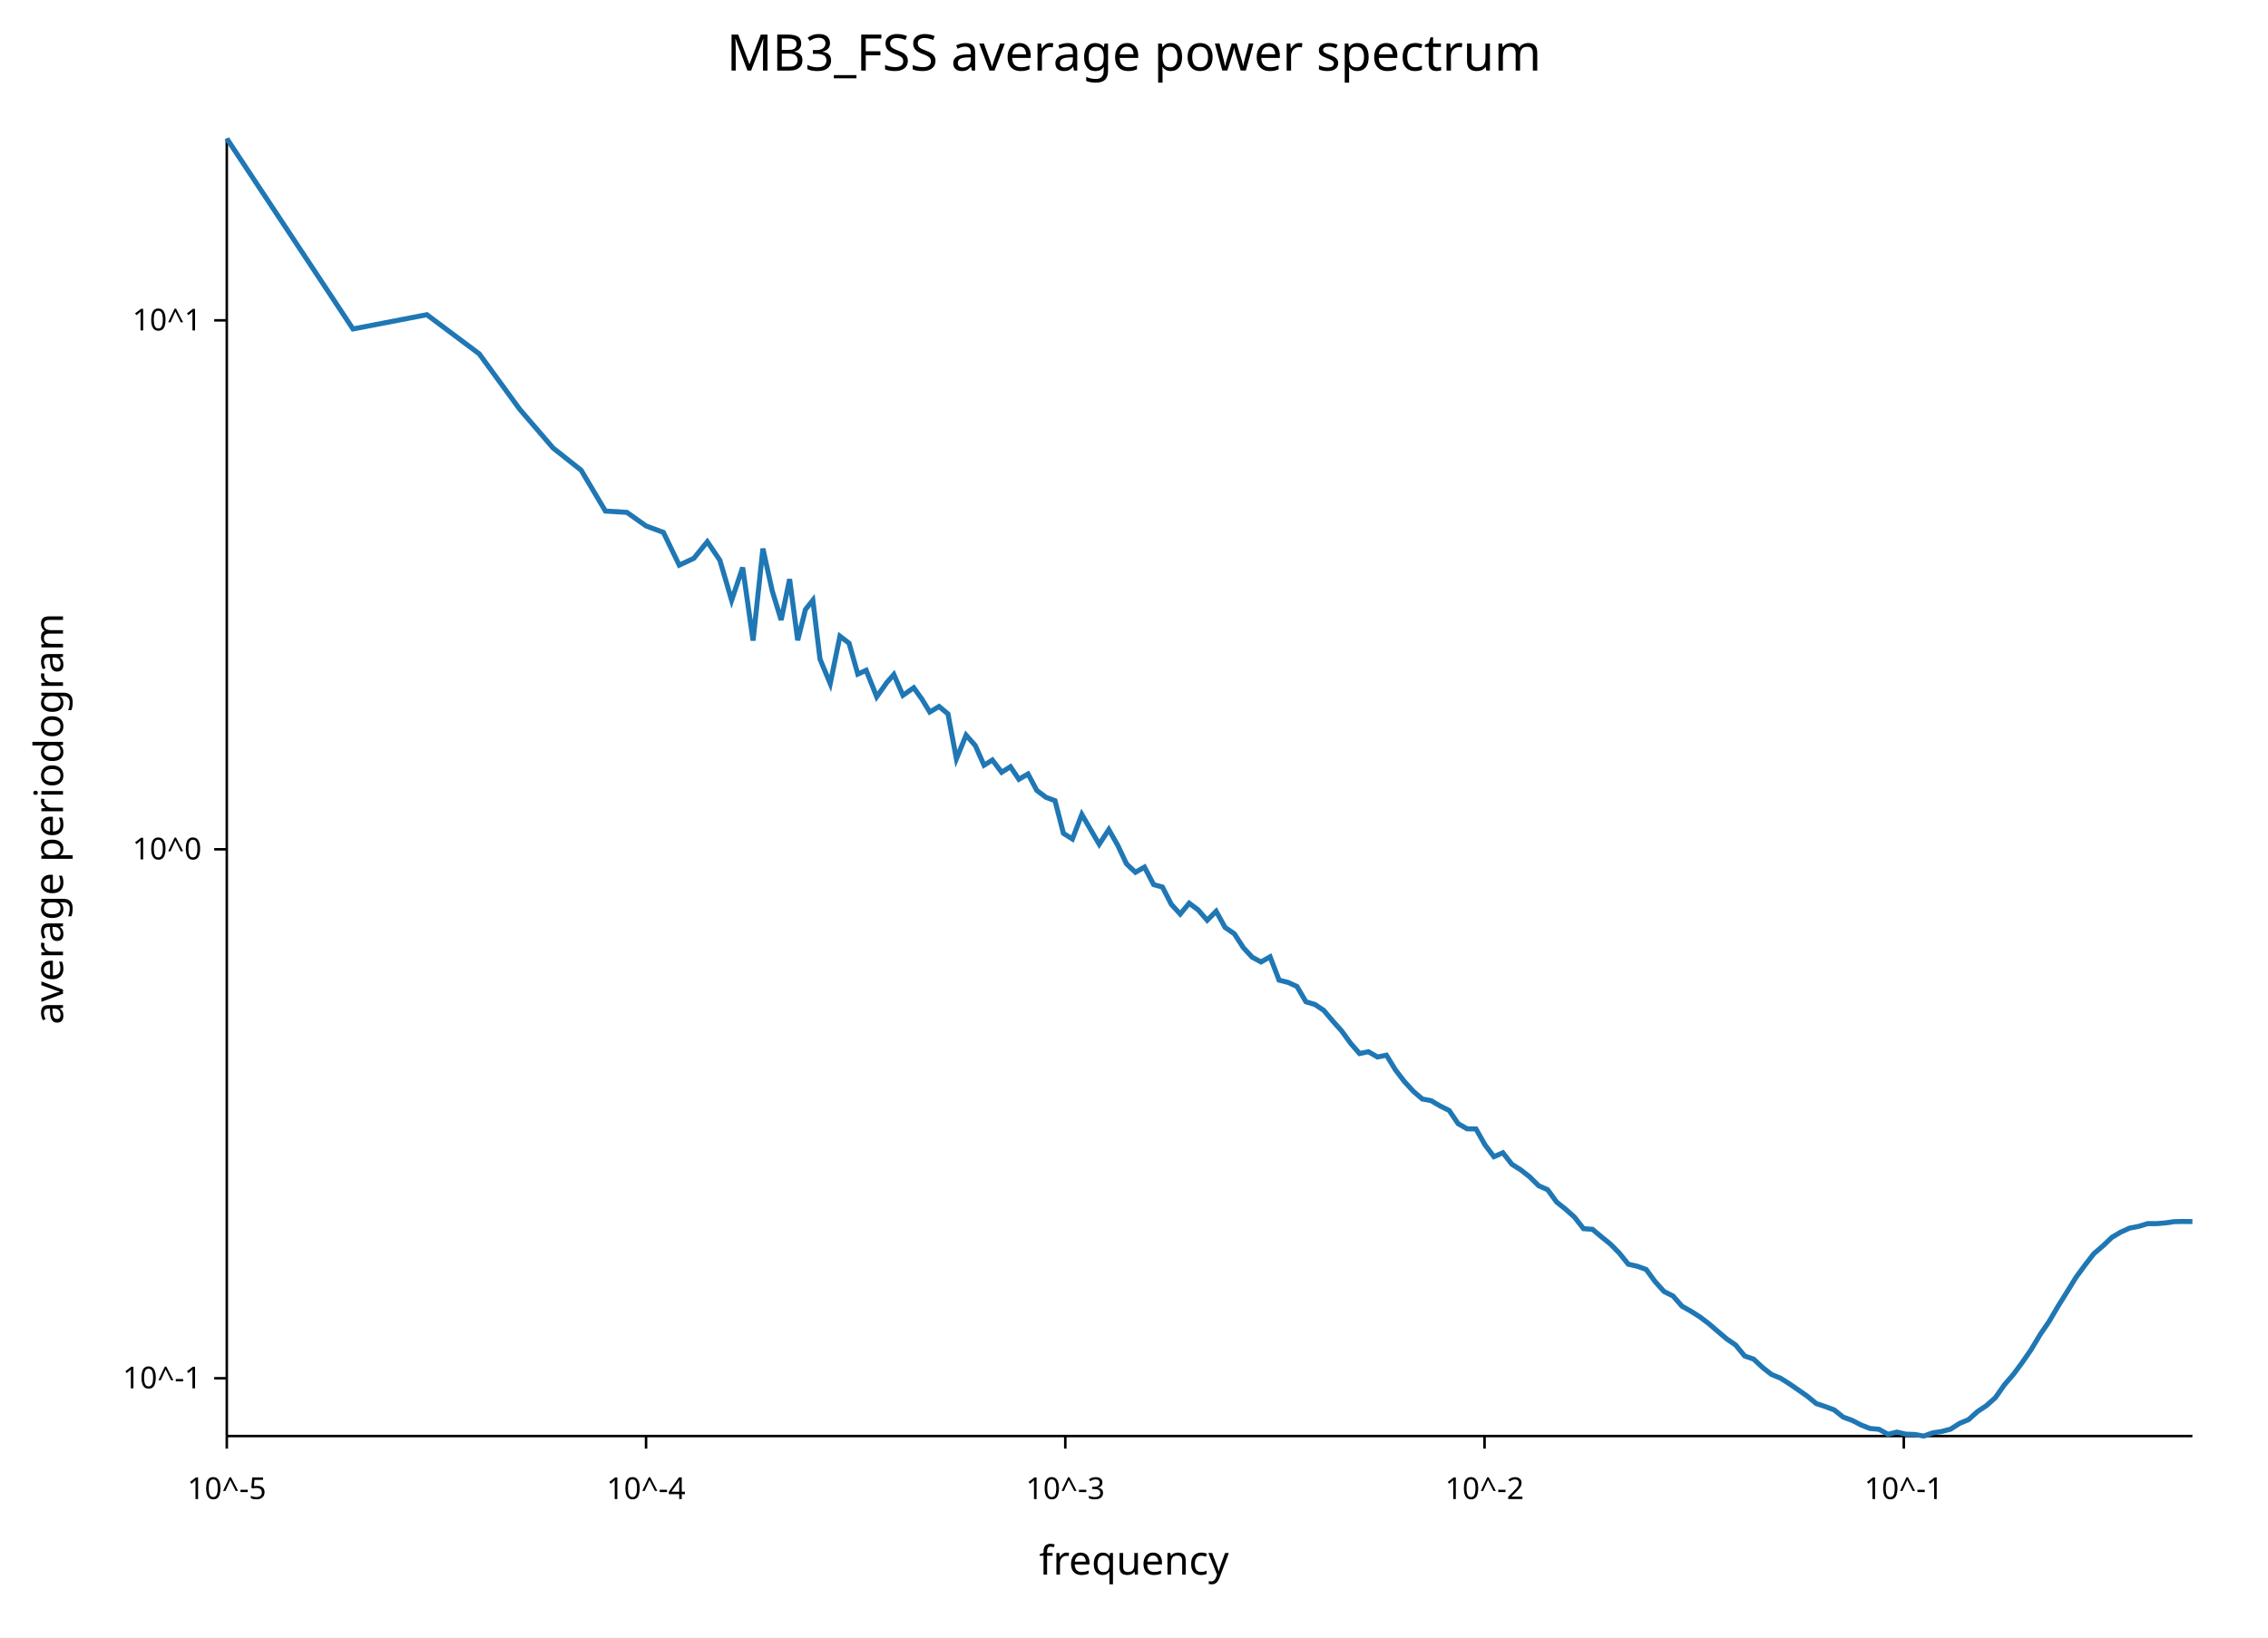
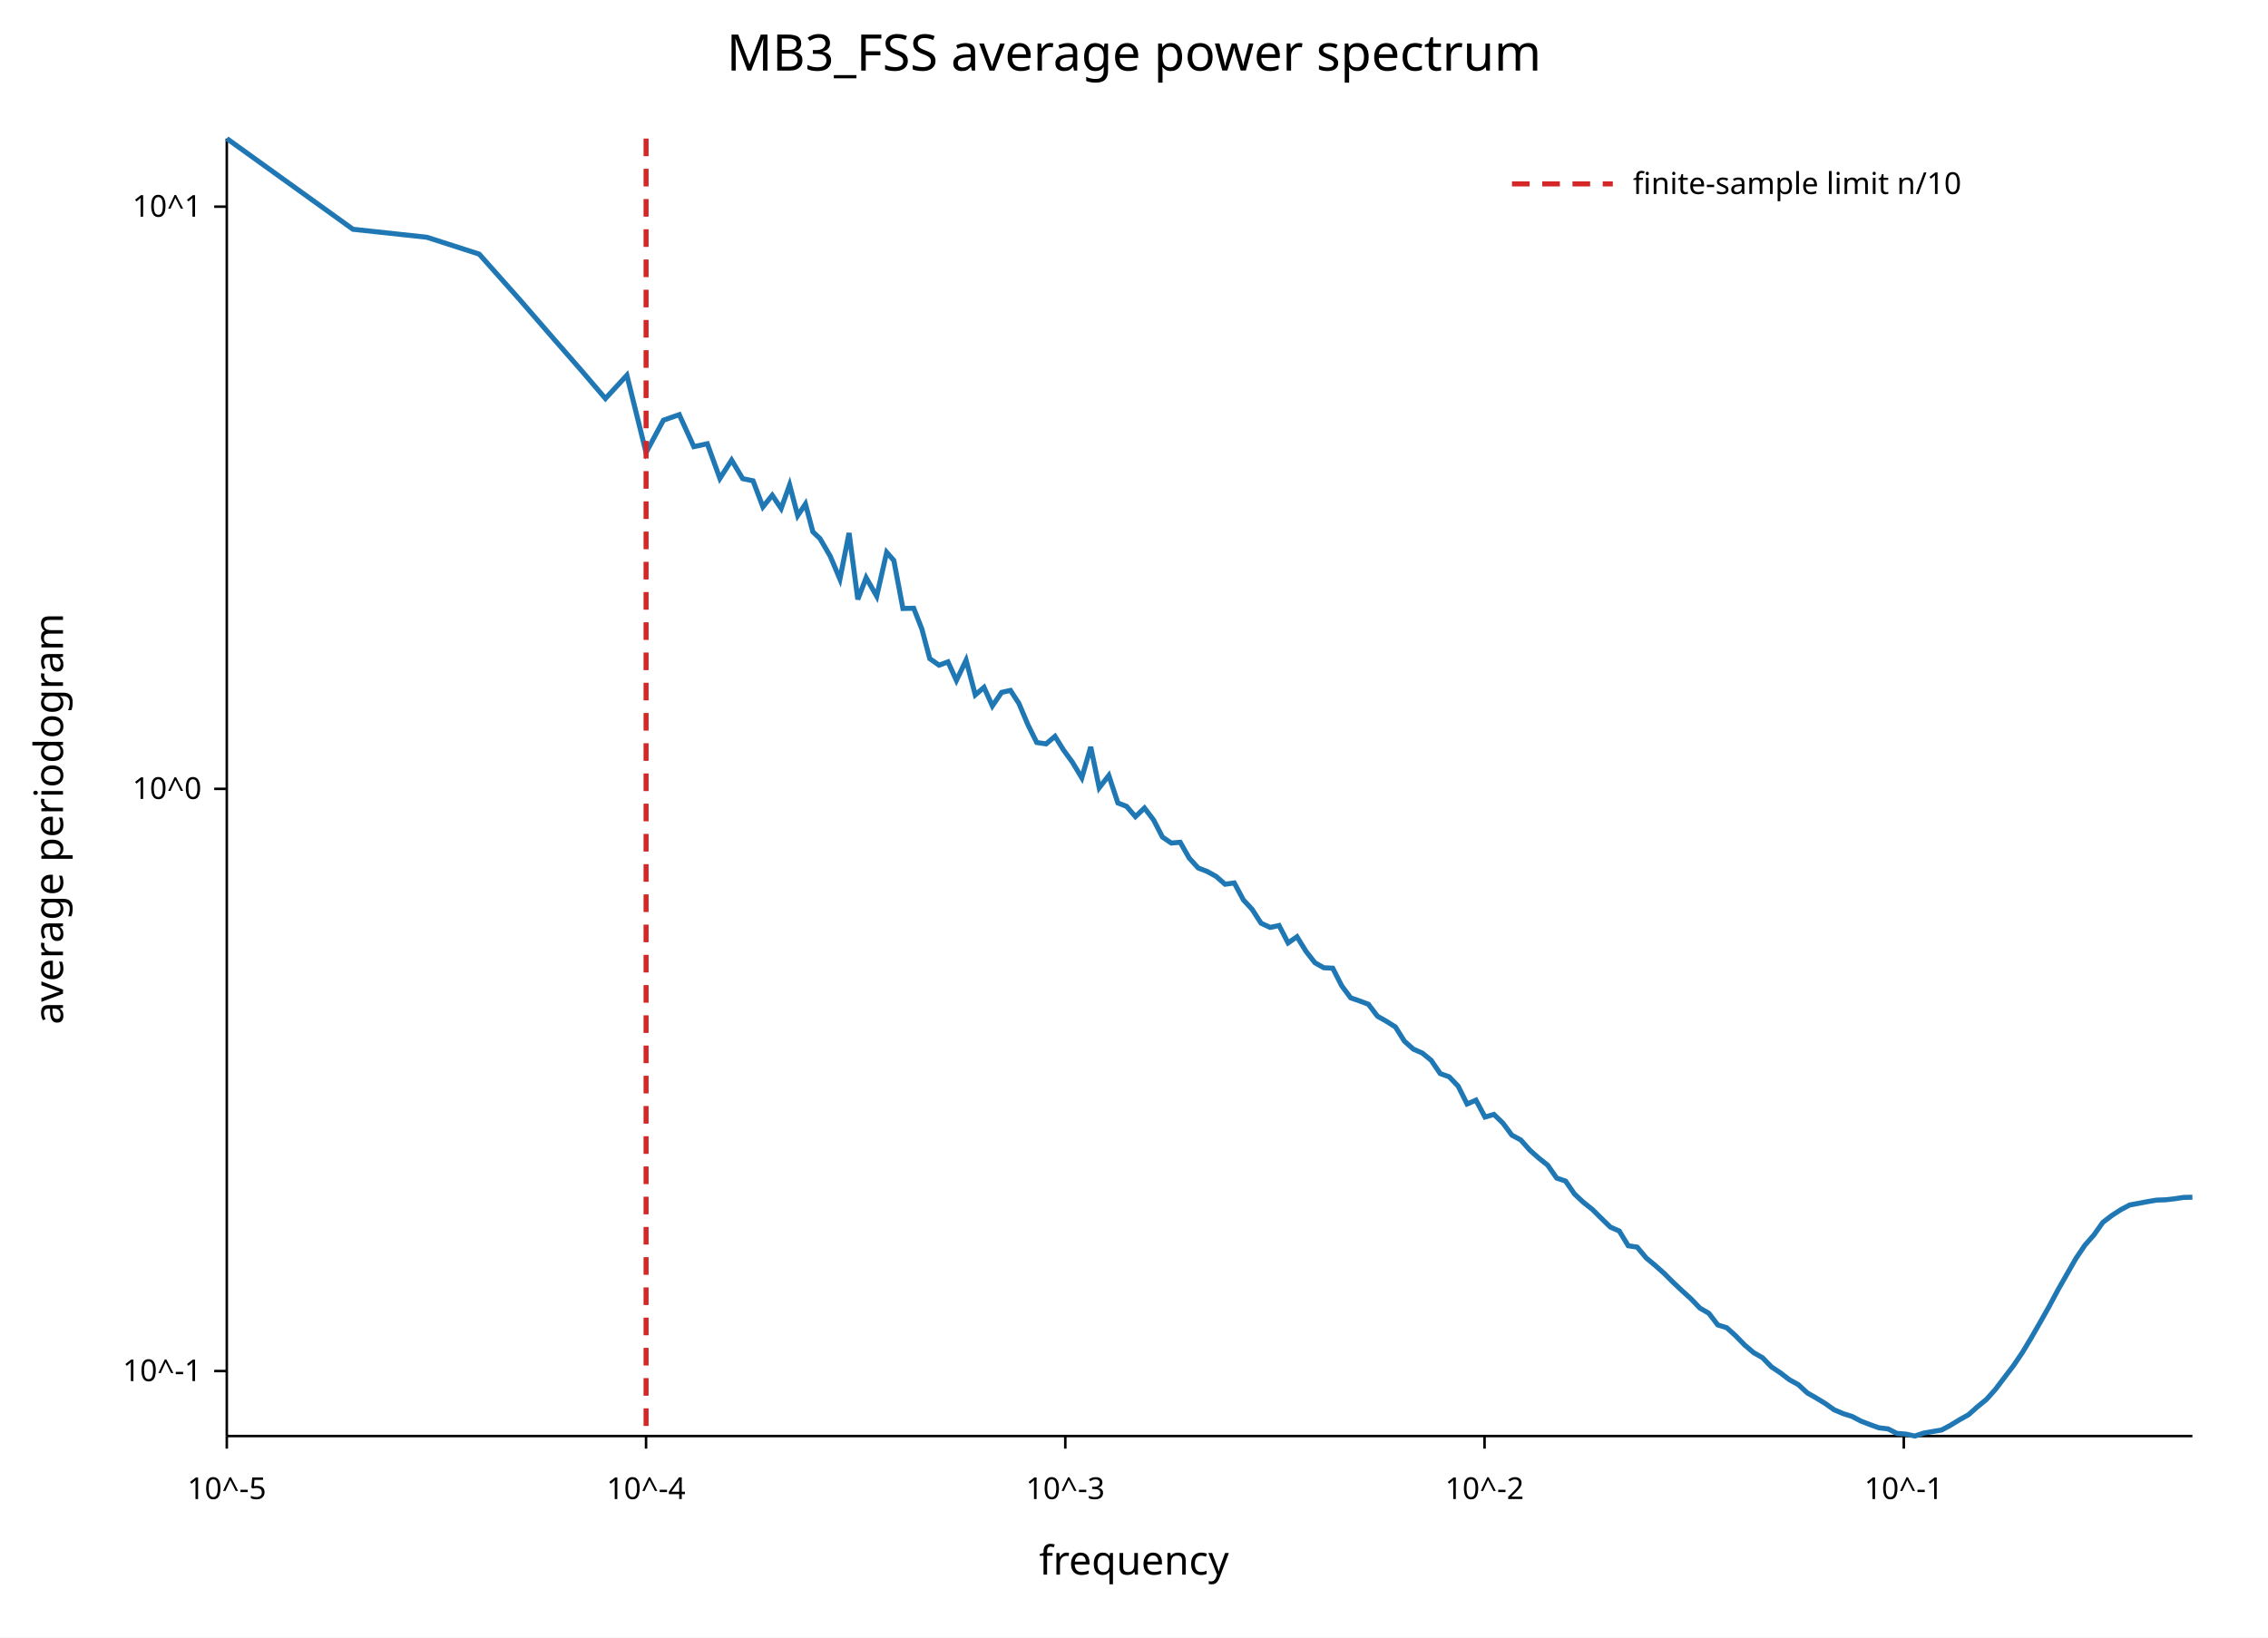
<svg xmlns="http://www.w3.org/2000/svg" width="900" height="650" viewBox="0 0 900 650">
  <rect width="100%" height="100%" fill="white" />
  <text x="450.0" y="28" text-anchor="middle" font-family="sans-serif" font-size="20">MB3_FSS average power spectrum</text>
  <line x1="90" y1="570" x2="870" y2="570" stroke="black" />
  <line x1="90" y1="55" x2="90" y2="570" stroke="black" />
  <line x1="90.0" y1="570" x2="90.0" y2="575" stroke="black" />
  <text x="90.0" y="595" text-anchor="middle" font-family="sans-serif" font-size="12">10^-5</text>
  <line x1="256.369" y1="570" x2="256.369" y2="575" stroke="black" />
  <text x="256.369" y="595" text-anchor="middle" font-family="sans-serif" font-size="12">10^-4</text>
  <line x1="422.737" y1="570" x2="422.737" y2="575" stroke="black" />
  <text x="422.737" y="595" text-anchor="middle" font-family="sans-serif" font-size="12">10^-3</text>
  <line x1="589.106" y1="570" x2="589.106" y2="575" stroke="black" />
  <text x="589.106" y="595" text-anchor="middle" font-family="sans-serif" font-size="12">10^-2</text>
  <line x1="755.475" y1="570" x2="755.475" y2="575" stroke="black" />
  <text x="755.475" y="595" text-anchor="middle" font-family="sans-serif" font-size="12">10^-1</text>
-   <line x1="85" y1="547.062" x2="90" y2="547.062" stroke="black" />
-   <text x="80" y="551.062" text-anchor="end" font-family="sans-serif" font-size="12">10^-1</text>
-   <line x1="85" y1="337.109" x2="90" y2="337.109" stroke="black" />
-   <text x="80" y="341.109" text-anchor="end" font-family="sans-serif" font-size="12">10^0</text>
-   <line x1="85" y1="127.156" x2="90" y2="127.156" stroke="black" />
-   <text x="80" y="131.156" text-anchor="end" font-family="sans-serif" font-size="12">10^1</text>
-   <polyline fill="none" stroke="#1f77b4" stroke-width="2" points="90.0,55.0 140.08,130.57 169.38,124.91 190.16,140.44 206.29,162.5 219.46,177.81 230.6,186.62 240.25,202.85 248.76,203.37 256.37,208.76 263.26,211.32 269.54,224.32 275.33,221.61 280.68,215.02 285.66,222.37 290.33,238.28 294.71,225.25 298.84,254.27 302.74,217.75 306.45,234.58 309.98,246.09 313.34,229.88 316.55,254.13 319.62,241.93 322.57,238.23 325.41,261.65 329.45,271.34 333.3,252.53 336.93,255.3 340.41,267.57 343.71,266.05 347.9,276.59 351.86,270.97 354.7,267.72 358.3,275.99 362.59,272.98 365.84,277.49 368.95,282.61 372.65,280.42 376.18,283.36 379.53,301.19 383.37,291.8 387.02,295.93 390.49,303.74 393.8,301.67 397.47,306.53 400.98,304.33 404.31,309.31 407.95,307.21 411.41,313.71 415.12,316.51 418.65,317.8 422.0,330.79 425.56,333.02 429.29,323.26 432.83,329.36 436.2,335.11 440.0,329.26 443.61,335.64 447.04,342.9 450.57,346.23 454.16,344.18 457.81,351.14 461.28,352.08 464.8,358.94 468.34,362.81 471.9,358.5 475.47,361.17 479.04,365.27 482.6,361.7 486.14,368.12 489.8,370.62 493.42,376.18 496.87,379.91 500.4,381.82 504.01,379.78 507.56,389.03 511.15,389.95 514.68,391.56 518.23,397.64 521.8,398.7 525.29,401.03 528.87,405.26 532.44,409.25 535.99,414.14 539.52,418.18 543.02,417.45 546.62,419.55 550.18,418.82 553.74,424.65 557.3,429.29 560.86,433.17 564.4,436.21 567.93,436.89 571.52,439.01 575.07,440.78 578.62,446.01 582.17,448.05 585.7,448.11 589.28,454.41 592.83,459.12 596.38,457.55 599.95,462.12 603.5,464.36 607.05,467.15 610.59,470.65 614.15,472.23 617.72,477.13 621.25,479.94 624.8,483.11 628.37,487.68 631.93,487.94 635.47,490.9 639.02,493.77 642.57,497.36 646.13,501.78 649.69,502.6 653.24,503.88 656.79,508.7 660.34,512.63 663.9,514.41 667.46,518.46 671.01,520.46 674.56,522.71 678.11,525.4 681.67,528.46 685.22,531.46 688.77,533.89 692.32,538.23 695.88,539.46 699.43,542.77 702.98,545.56 706.54,547.03 710.09,549.27 713.64,551.71 717.2,554.2 720.76,557.12 724.31,558.29 727.86,559.63 731.42,562.47 734.97,563.77 738.52,565.6 742.07,567.0 745.63,567.32 749.18,569.3 752.74,568.43 756.29,569.25 759.84,569.38 763.4,570.0 766.95,568.73 770.5,568.19 774.05,567.26 777.61,564.97 781.16,563.49 784.72,560.29 788.27,557.92 791.82,554.76 795.38,549.69 798.93,545.57 802.48,540.8 806.04,535.64 809.59,529.71 813.14,524.52 816.7,518.46 820.25,512.78 823.8,507.02 827.36,502.17 830.91,497.6 834.46,494.56 838.02,491.17 841.57,489.05 845.13,487.45 848.68,486.78 852.23,485.69 855.79,485.69 859.34,485.39 862.89,484.89 866.45,484.82 870.0,484.87" />
+   <line x1="85" y1="544.197" x2="90" y2="544.197" stroke="black" />
+   <text x="80" y="548.197" text-anchor="end" font-family="sans-serif" font-size="12">10^-1</text>
+   <line x1="85" y1="313.113" x2="90" y2="313.113" stroke="black" />
+   <text x="80" y="317.113" text-anchor="end" font-family="sans-serif" font-size="12">10^0</text>
+   <line x1="85" y1="82.028" x2="90" y2="82.028" stroke="black" />
+   <text x="80" y="86.028" text-anchor="end" font-family="sans-serif" font-size="12">10^1</text>
+   <polyline fill="none" stroke="#1f77b4" stroke-width="2" points="90.0,55.0 140.08,91.01 169.38,94.17 190.16,100.86 206.29,119.0 219.46,134.17 230.6,146.92 240.25,158.19 248.76,148.95 256.37,179.64 263.26,166.79 269.54,164.58 275.33,177.28 280.68,176.13 285.66,189.9 290.33,182.62 294.71,189.98 298.84,190.85 302.74,201.2 306.45,196.57 309.98,201.84 313.34,192.47 316.55,204.66 319.62,200.03 322.57,211.09 325.41,213.8 329.45,220.75 333.3,229.87 336.93,211.56 340.41,237.91 343.71,229.28 347.9,236.66 351.86,219.21 354.7,222.47 358.3,241.52 362.59,241.43 365.84,249.73 368.95,261.43 372.65,264.03 376.18,262.72 379.53,270.08 383.37,262.04 387.02,275.82 390.49,272.82 393.8,280.21 397.47,274.82 400.98,274.04 404.31,279.16 407.95,287.76 411.41,294.72 415.12,295.26 418.65,292.27 422.0,297.65 425.56,302.54 429.29,308.75 432.83,296.48 436.2,312.69 440.0,307.79 443.61,318.73 447.04,320.05 450.57,324.14 454.16,320.71 457.81,325.52 461.28,332.24 464.8,334.62 468.34,334.32 471.9,340.58 475.47,344.51 479.04,345.9 482.6,347.87 486.14,350.97 489.8,350.47 493.42,357.21 496.87,360.93 500.4,366.42 504.01,368.12 507.56,367.35 511.15,374.26 514.68,371.81 518.23,377.58 521.8,382.14 525.29,384.11 528.87,384.3 532.44,391.31 535.99,396.06 539.52,397.3 543.02,398.61 546.62,403.36 550.18,405.38 553.74,407.62 557.3,413.26 560.86,416.43 564.4,417.98 567.93,420.86 571.52,426.13 575.07,427.41 578.62,431.1 582.17,438.2 585.7,436.67 589.28,443.38 592.83,442.34 596.38,445.77 599.95,450.57 603.5,452.49 607.05,456.5 610.59,459.64 614.15,462.47 617.72,467.6 621.25,468.79 624.8,473.93 628.37,477.25 631.93,480.08 635.47,483.59 639.02,487.05 642.57,488.62 646.13,494.47 649.69,495.02 653.24,499.29 656.79,502.25 660.34,505.4 663.9,508.95 667.46,512.3 671.01,515.51 674.56,519.21 678.11,521.27 681.67,525.9 685.22,527.01 688.77,530.22 692.32,533.87 695.88,536.89 699.43,538.92 702.98,542.56 706.54,544.93 710.09,547.65 713.64,549.6 717.2,552.89 720.76,554.91 724.31,557.08 727.86,559.59 731.42,561.1 734.97,562.22 738.52,564.09 742.07,565.45 745.63,566.74 749.18,567.15 752.74,568.94 756.29,569.22 759.84,570.0 763.4,568.82 766.95,568.21 770.5,567.6 774.05,565.69 777.61,563.52 781.16,561.53 784.72,558.37 788.27,555.46 791.82,551.5 795.38,546.8 798.93,542.15 802.48,536.93 806.04,531.03 809.59,524.86 813.14,518.56 816.7,511.9 820.25,505.69 823.8,499.48 827.36,494.22 830.91,490.2 834.46,485.18 838.02,482.47 841.57,480.16 845.13,478.28 848.68,477.62 852.23,476.95 855.79,476.35 859.34,476.23 862.89,475.83 866.45,475.29 870.0,475.21" />
+   <line x1="256.38" y1="55" x2="256.38" y2="570" stroke="#d62728" stroke-width="2" stroke-dasharray="7 5" />
+   <line x1="600" y1="73" x2="640" y2="73" stroke="#d62728" stroke-width="2" stroke-dasharray="7 5" />
+   <text x="648" y="77" font-family="sans-serif" font-size="12">finite-sample limit n/10</text>
  <text x="450.0" y="625" text-anchor="middle" font-family="sans-serif" font-size="16">frequency</text>
  <text x="25" y="325.0" transform="rotate(-90 25 325.0)" text-anchor="middle" font-family="sans-serif" font-size="16">average periodogram</text>
</svg>
